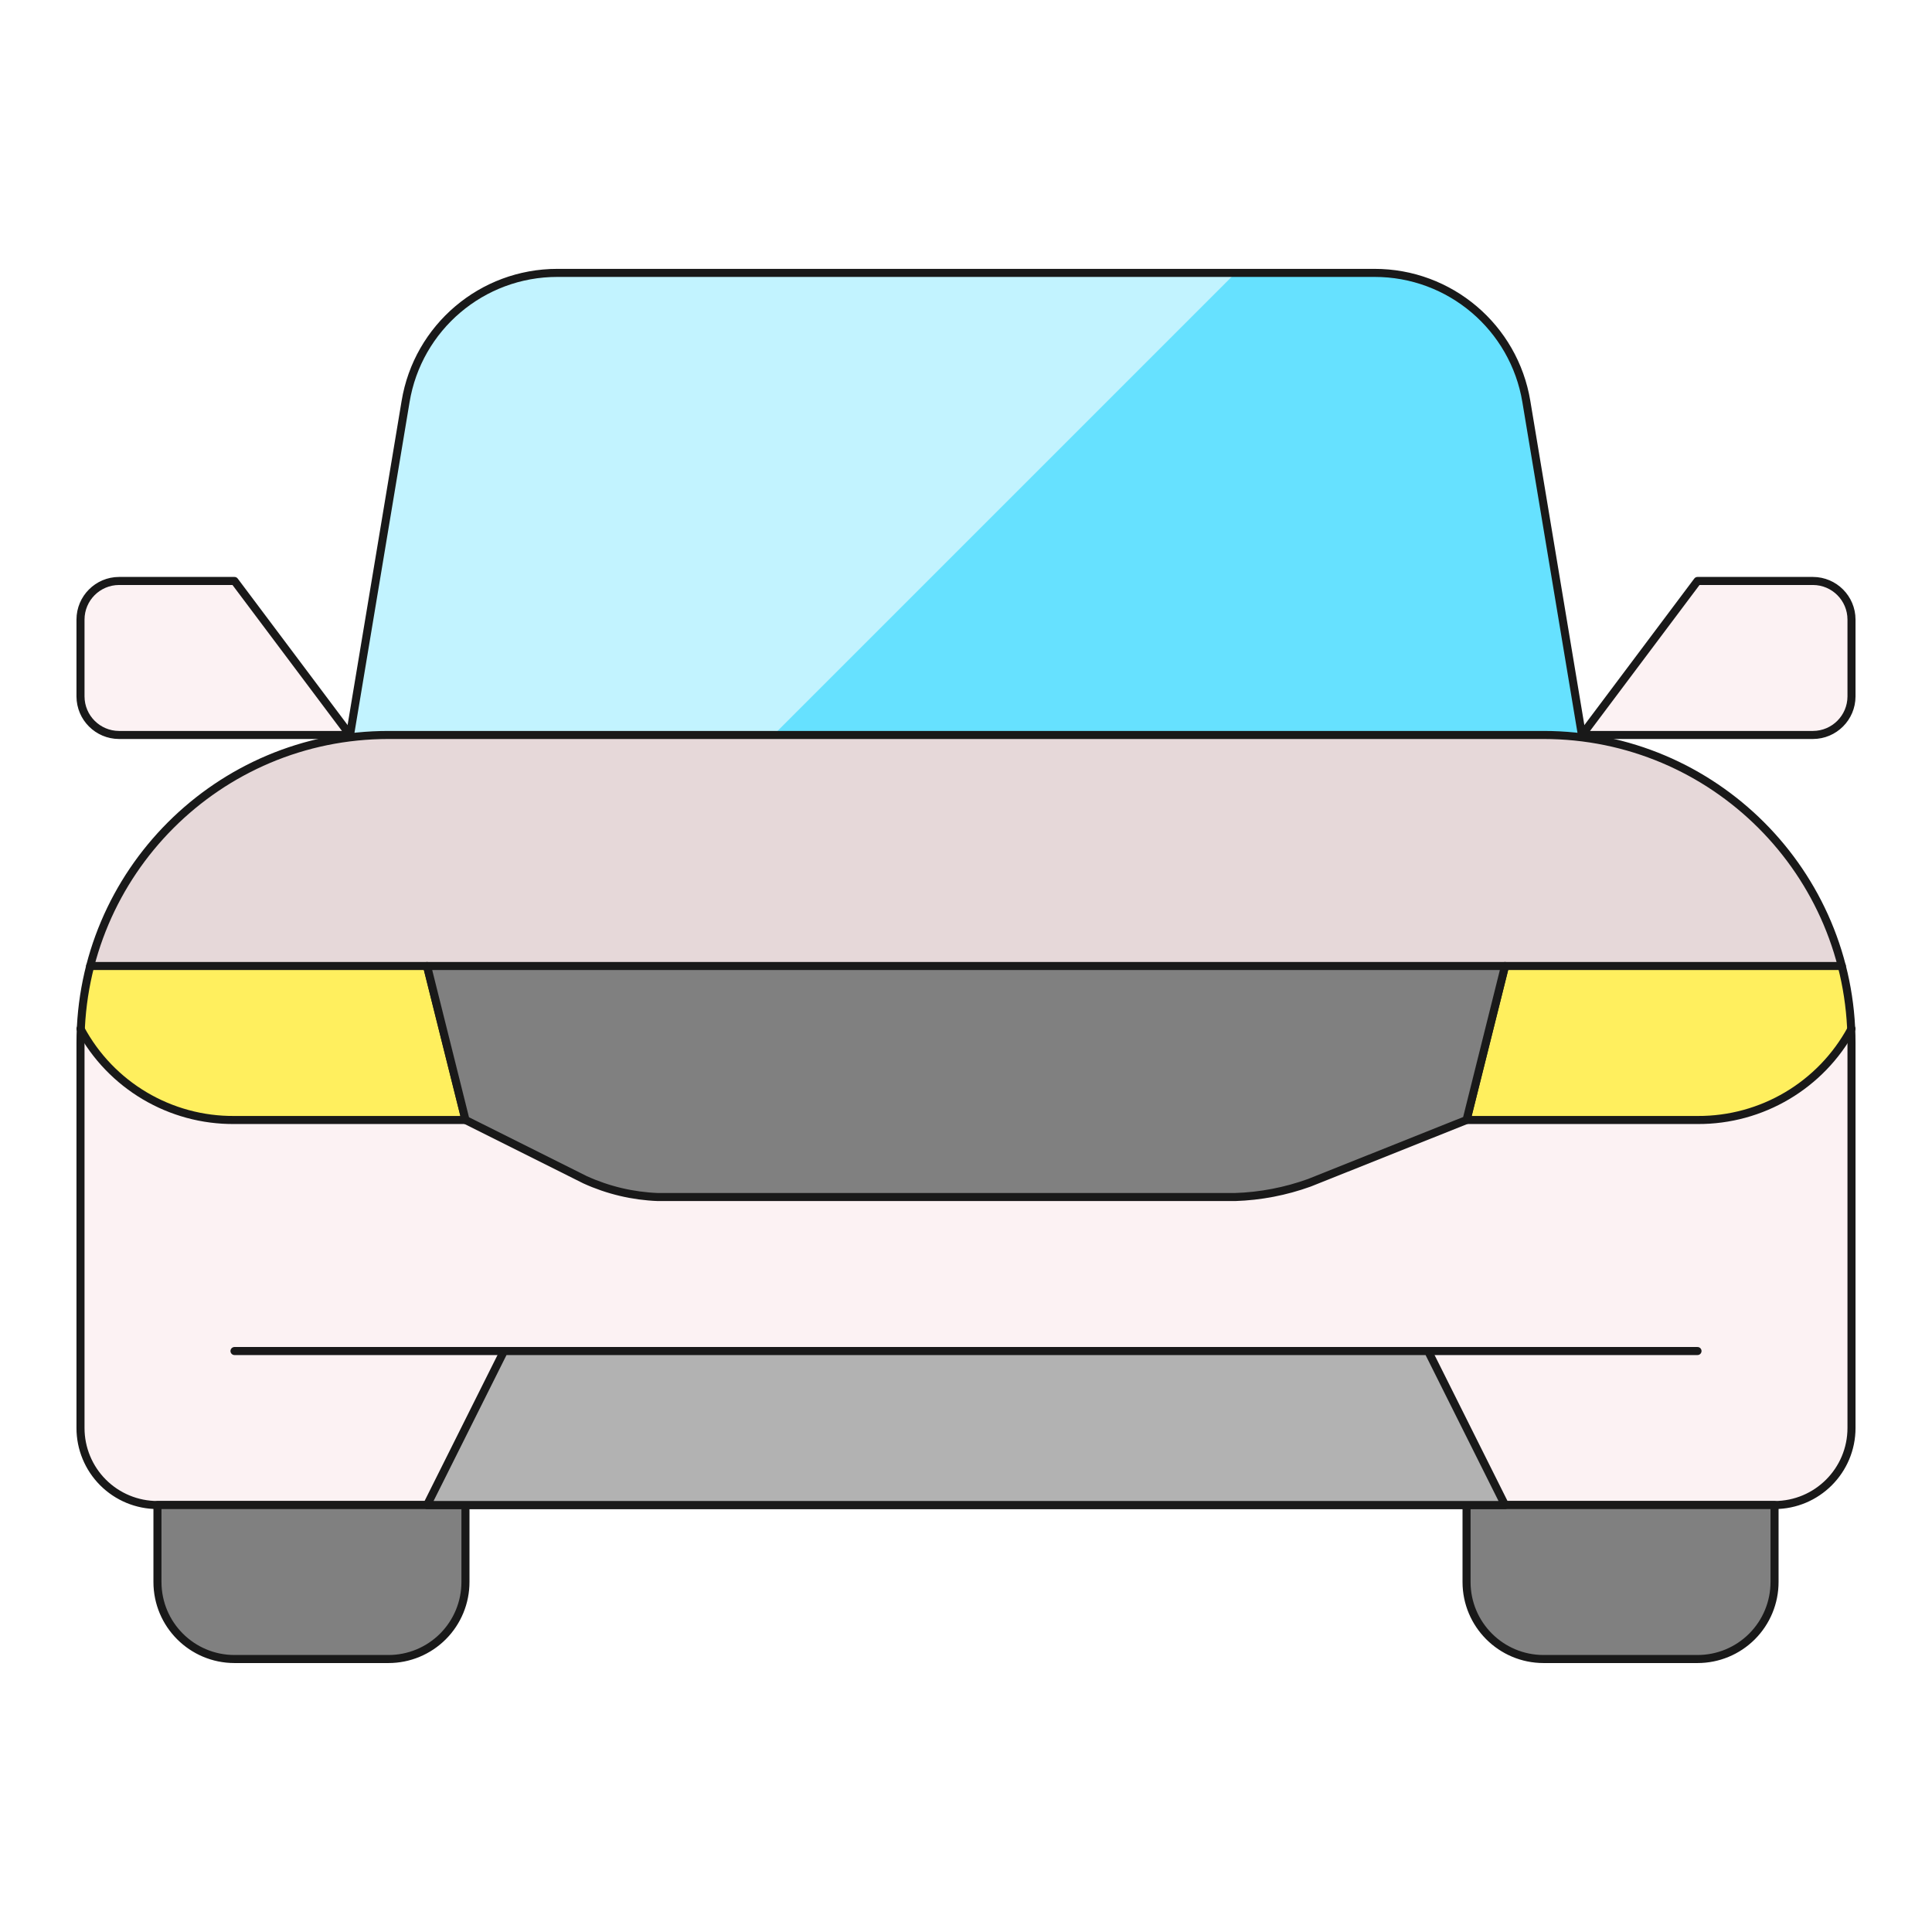
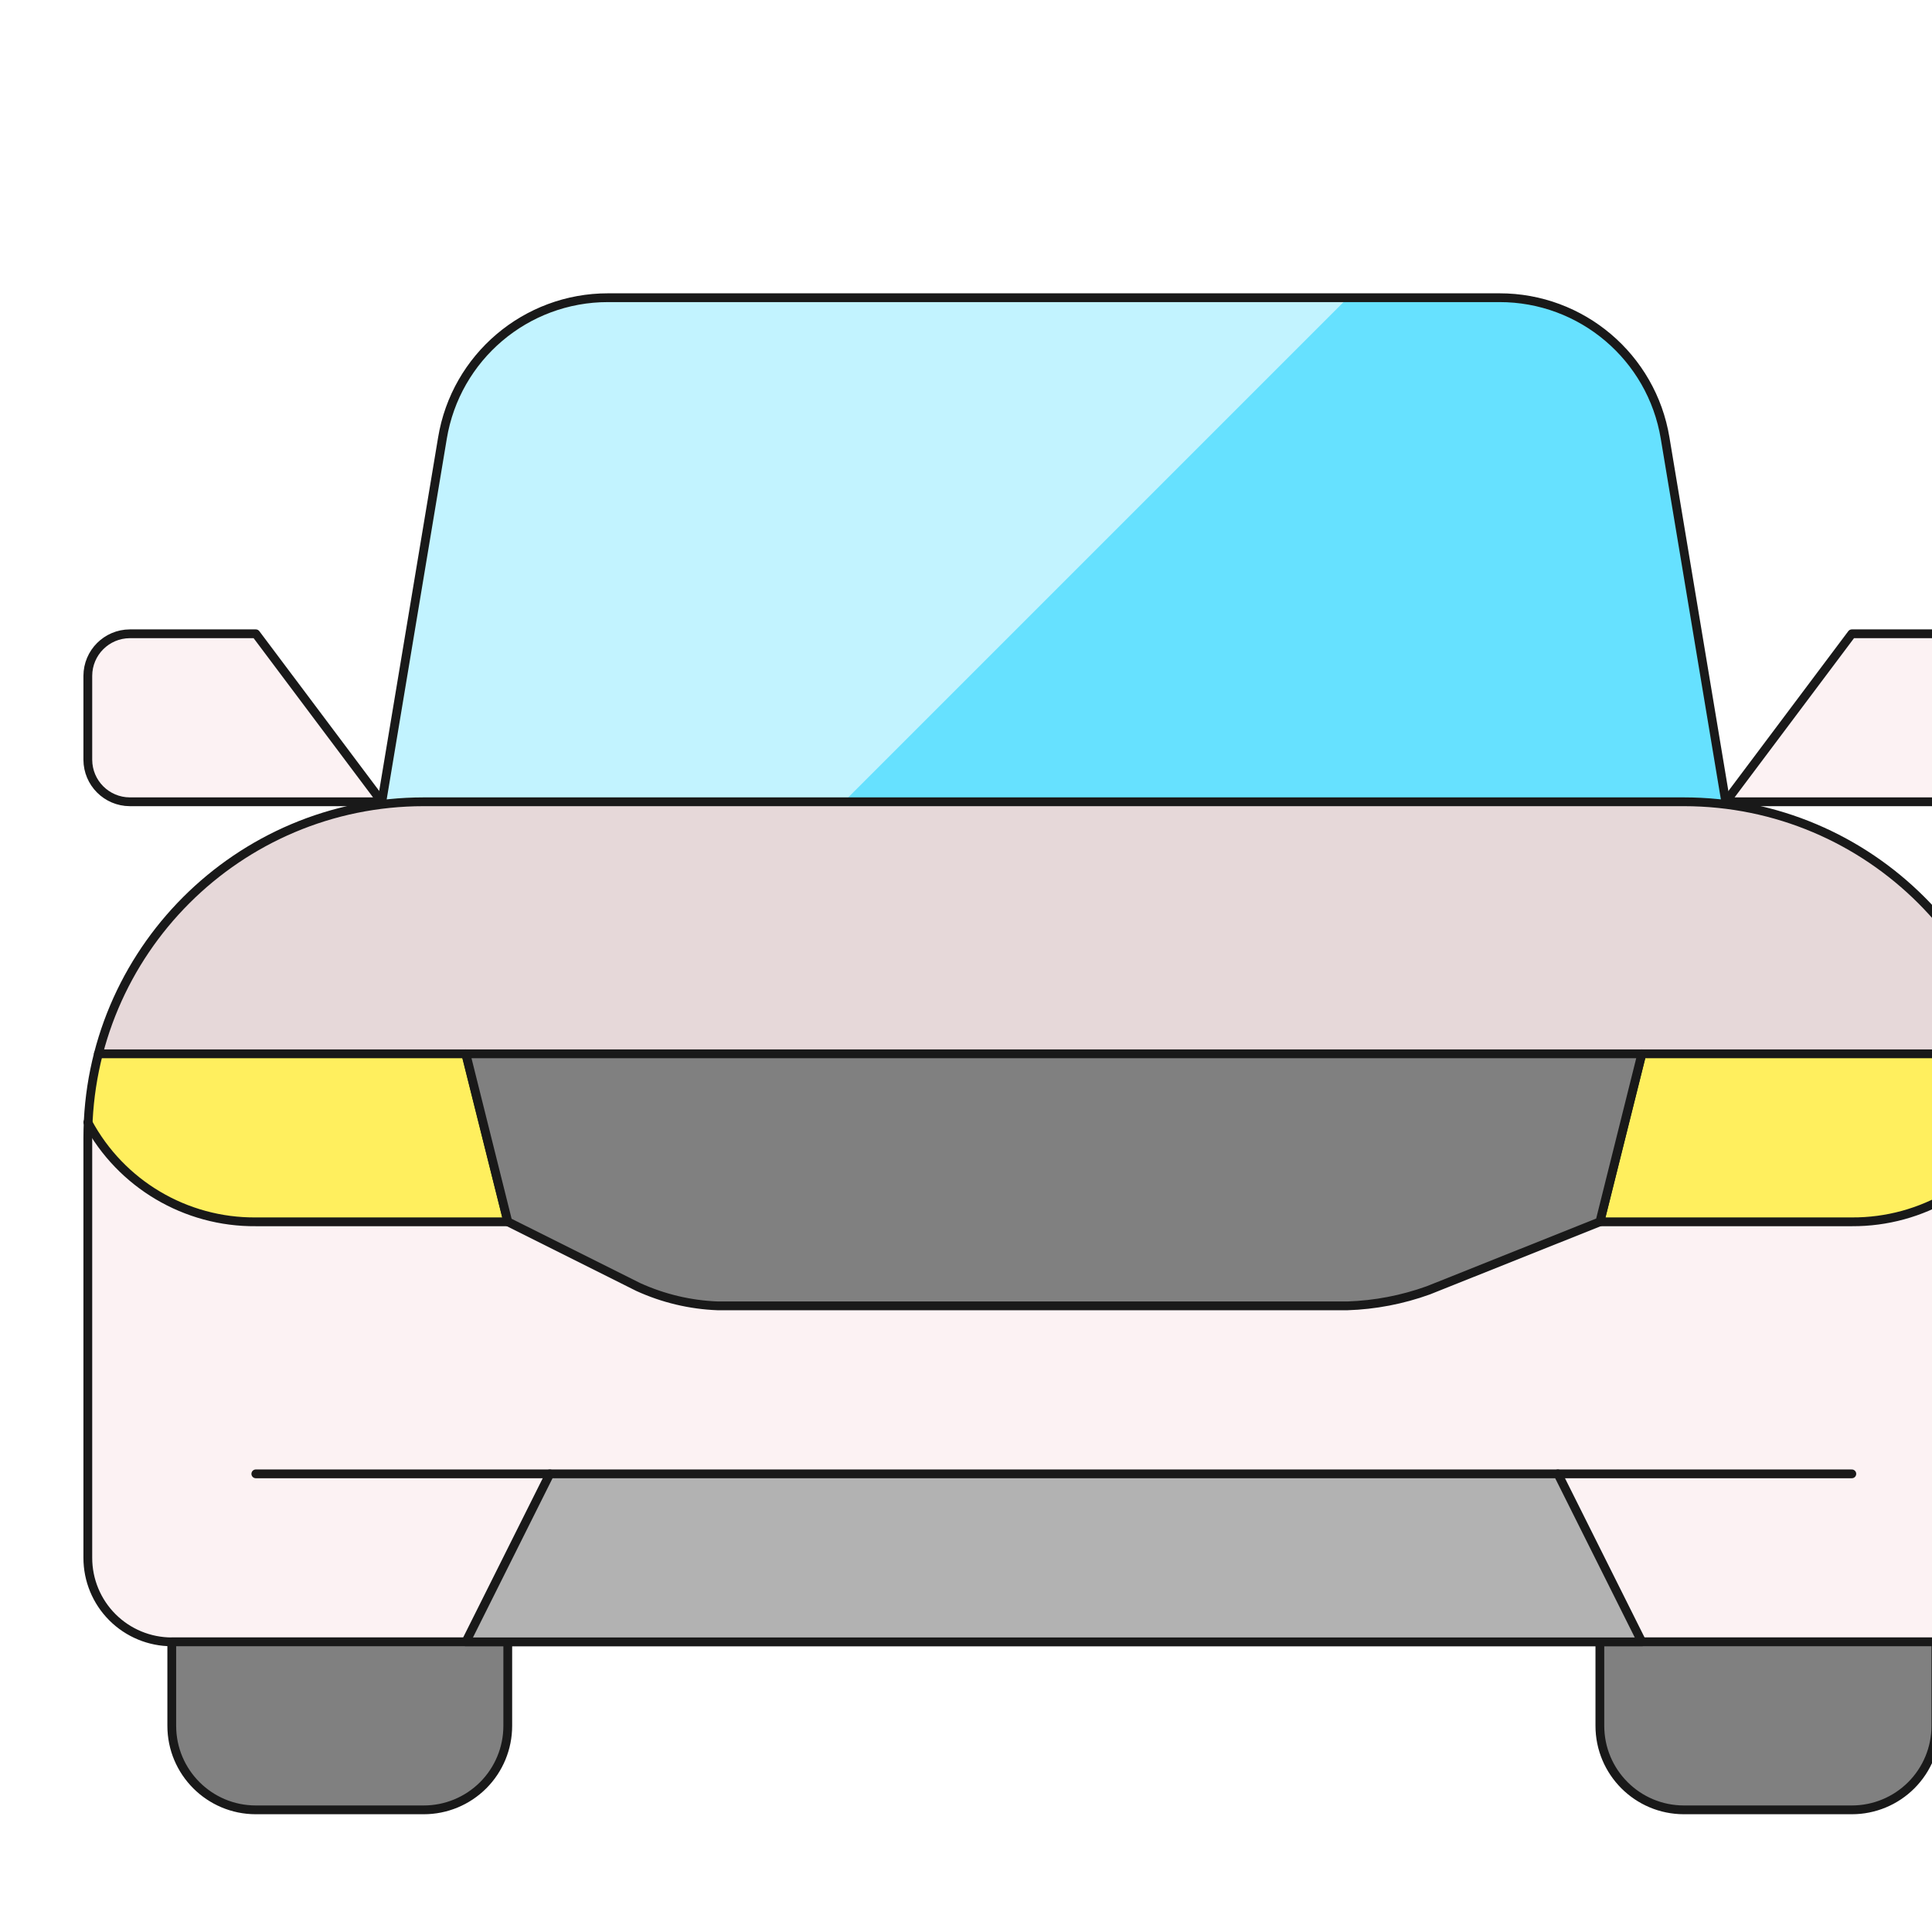
- <svg xmlns="http://www.w3.org/2000/svg" width="24" height="24" viewBox="0 0 24 24">
+ <svg xmlns="http://www.w3.org/2000/svg" width="24" height="24" viewBox="0 0 22 22">
  <g fill="none">
    <path fill="#fcf2f3" d="M4.826 9.13h14.348A3.826 3.826 0 0 1 23 12.957v4.782a.957.957 0 0 1-.957.957H1.957A.956.956 0 0 1 1 17.739v-4.783A3.826 3.826 0 0 1 4.826 9.13" />
    <path fill="#e6d8d9" d="M22.88 12a3.826 3.826 0 0 0-3.706-2.87H4.827A3.826 3.826 0 0 0 1.12 12z" />
    <path fill="#ffef5e" d="M2.914 13.913h2.87L5.305 12H1.122a4 4 0 0 0-.117.78a2.15 2.15 0 0 0 1.91 1.133M18.696 12l-.478 1.913h2.87A2.16 2.16 0 0 0 23 12.778a4 4 0 0 0-.12-.778z" />
    <path fill="#66e1ff" d="m4.348 9.13l.69-4.14A1.91 1.91 0 0 1 6.93 3.392h10.146a1.91 1.91 0 0 1 1.886 1.599l.69 4.14z" />
    <path fill="#c2f3ff" d="M15.348 3.391H6.93a1.91 1.91 0 0 0-1.889 1.6l-.693 4.14h5.26z" />
    <path stroke="#191919" stroke-linecap="round" stroke-linejoin="round" d="M4.826 9.13h14.348A3.826 3.826 0 0 1 23 12.957v4.782a.957.957 0 0 1-.957.957H1.957A.956.956 0 0 1 1 17.739v-4.783A3.826 3.826 0 0 1 4.826 9.13m-.478 0l.69-4.14a1.91 1.91 0 0 1 1.886-1.6h10.15a1.91 1.91 0 0 1 1.887 1.599l.69 4.14" stroke-width="0.1" />
    <path fill="#fcf2f3" stroke="#191919" stroke-linecap="round" stroke-linejoin="round" d="m19.652 9.13l1.435-1.913h1.435a.48.48 0 0 1 .478.479v.956a.48.48 0 0 1-.478.478zm-15.304 0L2.913 7.217H1.478A.48.48 0 0 0 1 7.696v.956a.48.48 0 0 0 .478.478z" stroke-width="0.1" />
    <path fill="#808080" stroke="#191919" stroke-linecap="round" stroke-linejoin="round" d="M5.782 18.696v.956a.956.956 0 0 1-.956.957H2.913a.957.957 0 0 1-.957-.957v-.956zm16.262 0v.956a.956.956 0 0 1-.957.957h-1.913a.957.957 0 0 1-.956-.957v-.956z" stroke-width="0.1" />
    <path stroke="#191919" stroke-linecap="round" stroke-linejoin="round" d="M22.88 12h-4.184l-.478 1.913h2.87A2.16 2.16 0 0 0 23 12.78M1.12 12h4.184l.479 1.913h-2.87A2.15 2.15 0 0 1 1 12.78" stroke-width="0.1" />
    <path fill="#808080" stroke="#191919" stroke-linecap="round" stroke-linejoin="round" d="m18.218 13.913l-1.953.78a3 3 0 0 1-.923.177H8.174a2.4 2.4 0 0 1-.907-.215l-1.484-.742L5.305 12h13.391z" stroke-width="0.1" />
    <path fill="#b2b2b2" stroke="#191919" stroke-linecap="round" stroke-linejoin="round" d="m5.305 18.696l.956-1.913H17.74l.956 1.913z" stroke-width="0.1" />
    <path stroke="#191919" stroke-linecap="round" stroke-linejoin="round" d="M17.74 16.783h3.347m-18.174 0h3.348" stroke-width="0.1" />
  </g>
</svg>
